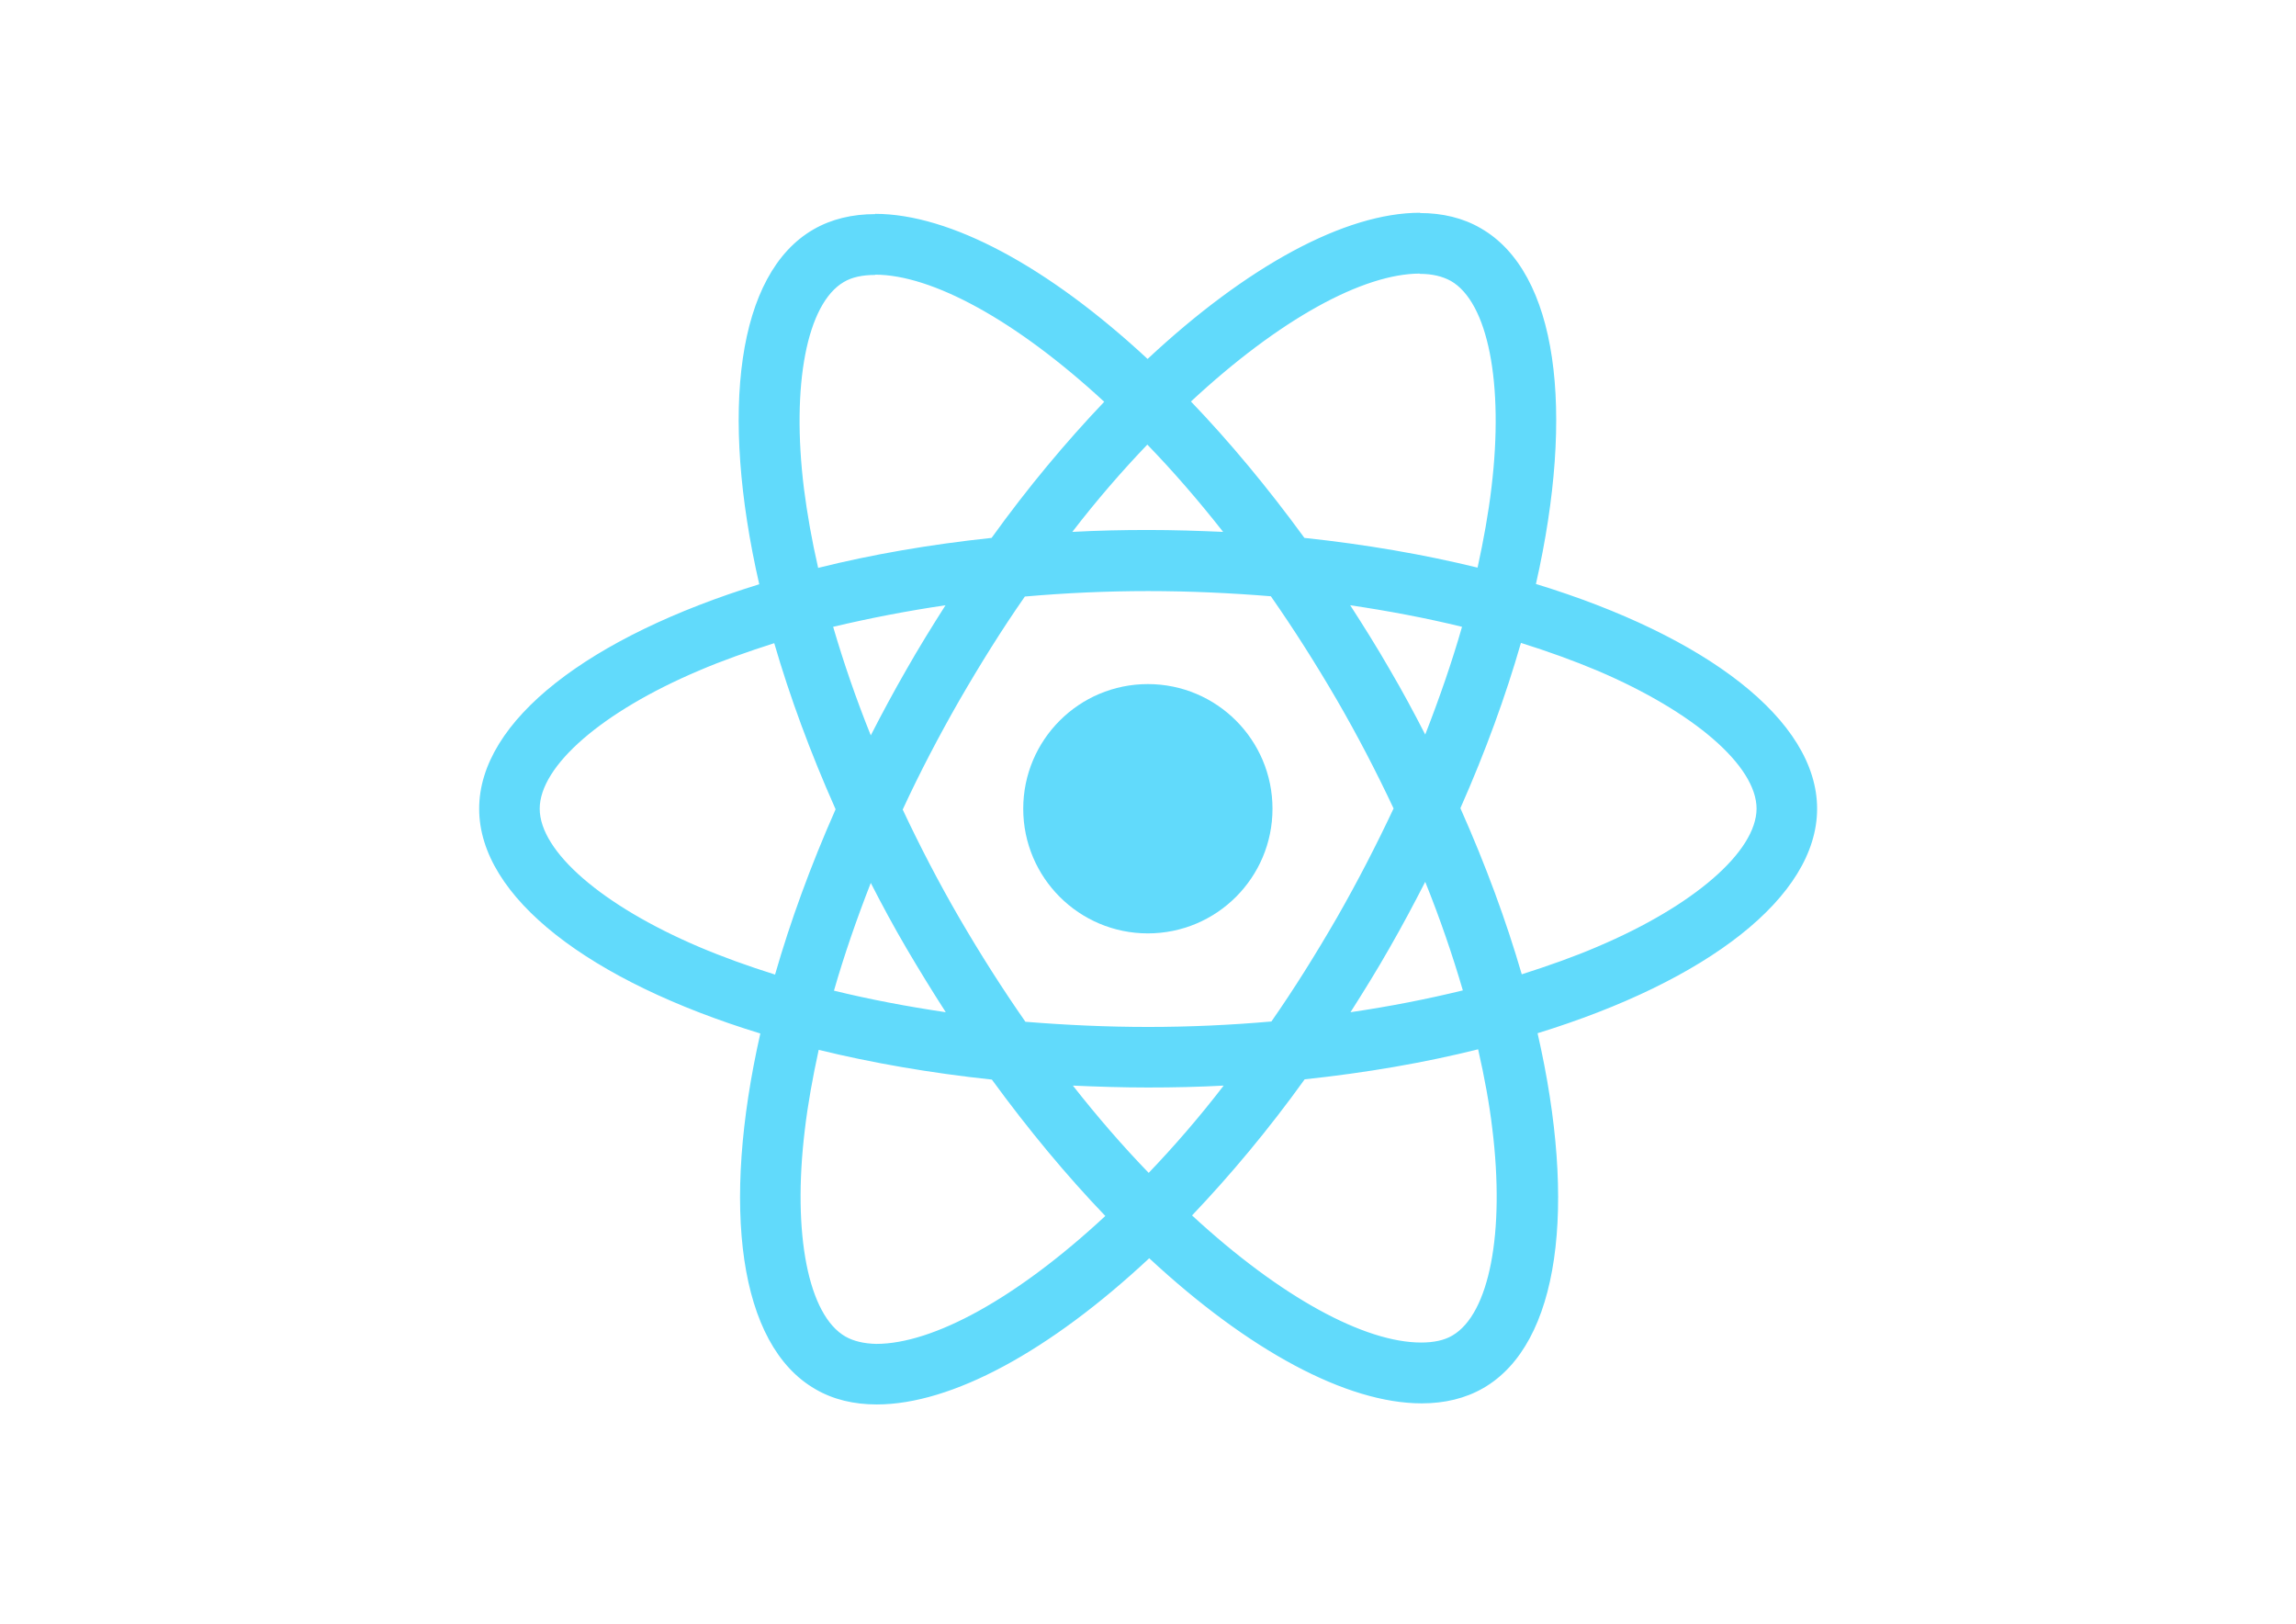
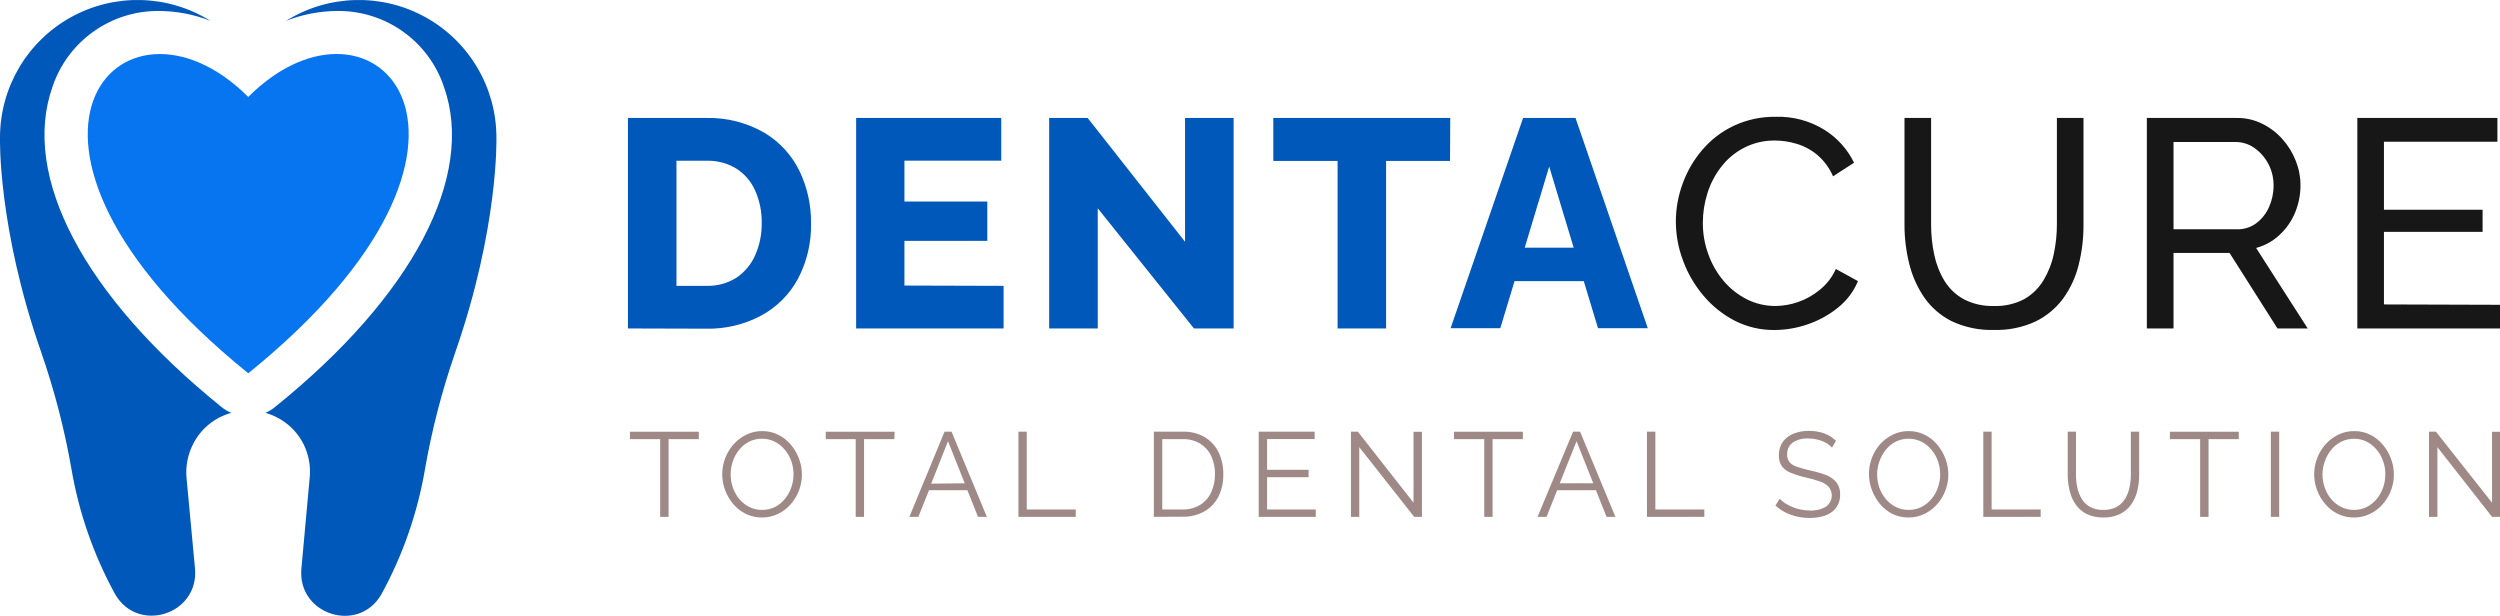
- <svg xmlns="http://www.w3.org/2000/svg" viewBox="0 0 841.9 595.3">
-   <g fill="#61DAFB">
-     <path d="M666.3 296.5c0-32.5-40.7-63.3-103.1-82.4 14.4-63.6 8-114.2-20.2-130.4-6.5-3.8-14.1-5.6-22.4-5.6v22.3c4.6 0 8.3.9 11.4 2.6 13.6 7.8 19.5 37.5 14.9 75.7-1.1 9.4-2.9 19.3-5.1 29.4-19.6-4.8-41-8.5-63.5-10.9-13.5-18.5-27.5-35.3-41.6-50 32.6-30.3 63.2-46.9 84-46.9V78c-27.5 0-63.5 19.6-99.9 53.6-36.4-33.8-72.4-53.2-99.9-53.2v22.3c20.7 0 51.4 16.5 84 46.6-14 14.7-28 31.4-41.3 49.9-22.6 2.4-44 6.1-63.6 11-2.3-10-4-19.7-5.2-29-4.7-38.2 1.1-67.9 14.6-75.8 3-1.8 6.9-2.6 11.5-2.6V78.5c-8.4 0-16 1.8-22.6 5.6-28.1 16.2-34.4 66.7-19.9 130.1-62.2 19.2-102.7 49.9-102.7 82.3 0 32.5 40.7 63.3 103.1 82.4-14.4 63.6-8 114.2 20.2 130.4 6.5 3.8 14.1 5.6 22.5 5.6 27.5 0 63.5-19.6 99.9-53.6 36.4 33.8 72.4 53.2 99.9 53.2 8.4 0 16-1.8 22.6-5.6 28.1-16.2 34.4-66.7 19.9-130.1 62-19.1 102.5-49.9 102.5-82.3zm-130.2-66.7c-3.7 12.9-8.3 26.2-13.5 39.5-4.1-8-8.4-16-13.1-24-4.6-8-9.5-15.8-14.4-23.4 14.2 2.1 27.9 4.7 41 7.9zm-45.8 106.5c-7.8 13.5-15.8 26.3-24.1 38.2-14.9 1.3-30 2-45.2 2-15.1 0-30.2-.7-45-1.9-8.3-11.9-16.4-24.6-24.2-38-7.6-13.1-14.5-26.4-20.8-39.8 6.2-13.4 13.2-26.8 20.7-39.9 7.8-13.5 15.8-26.3 24.1-38.2 14.9-1.3 30-2 45.2-2 15.1 0 30.2.7 45 1.9 8.3 11.9 16.4 24.6 24.2 38 7.6 13.1 14.5 26.4 20.8 39.8-6.3 13.4-13.2 26.8-20.7 39.9zm32.3-13c5.4 13.4 10 26.8 13.8 39.8-13.1 3.2-26.9 5.9-41.2 8 4.9-7.7 9.8-15.6 14.4-23.7 4.6-8 8.9-16.1 13-24.1zM421.2 430c-9.3-9.6-18.6-20.3-27.8-32 9 .4 18.2.7 27.5.7 9.4 0 18.7-.2 27.8-.7-9 11.7-18.3 22.4-27.5 32zm-74.4-58.9c-14.2-2.1-27.9-4.7-41-7.9 3.7-12.9 8.3-26.2 13.5-39.5 4.1 8 8.4 16 13.1 24 4.7 8 9.5 15.8 14.4 23.4zM420.7 163c9.3 9.6 18.6 20.3 27.8 32-9-.4-18.2-.7-27.5-.7-9.4 0-18.7.2-27.8.7 9-11.7 18.3-22.4 27.5-32zm-74 58.9c-4.9 7.7-9.8 15.6-14.4 23.7-4.6 8-8.9 16-13 24-5.4-13.4-10-26.8-13.8-39.8 13.1-3.1 26.9-5.8 41.2-7.9zm-90.5 125.2c-35.4-15.1-58.3-34.9-58.3-50.6 0-15.7 22.9-35.6 58.3-50.6 8.6-3.7 18-7 27.7-10.1 5.7 19.6 13.2 40 22.5 60.9-9.2 20.8-16.6 41.1-22.2 60.6-9.9-3.1-19.3-6.5-28-10.2zM310 490c-13.6-7.8-19.5-37.5-14.9-75.7 1.1-9.4 2.9-19.3 5.1-29.4 19.6 4.8 41 8.5 63.5 10.9 13.5 18.5 27.5 35.3 41.6 50-32.6 30.3-63.2 46.9-84 46.9-4.5-.1-8.3-1-11.3-2.7zm237.2-76.2c4.7 38.2-1.1 67.9-14.6 75.8-3 1.8-6.9 2.6-11.5 2.6-20.7 0-51.4-16.5-84-46.6 14-14.7 28-31.4 41.3-49.9 22.6-2.4 44-6.1 63.6-11 2.3 10.1 4.1 19.8 5.2 29.1zm38.5-66.7c-8.6 3.7-18 7-27.7 10.1-5.7-19.6-13.2-40-22.5-60.9 9.2-20.8 16.6-41.1 22.2-60.6 9.9 3.1 19.3 6.5 28.1 10.2 35.4 15.1 58.3 34.9 58.3 50.6-.1 15.7-23 35.6-58.4 50.6zM320.8 78.4z" />
-     <circle cx="420.9" cy="296.5" r="45.7" />
-     <path d="M520.5 78.1z" />
+ <svg xmlns="http://www.w3.org/2000/svg" viewBox="0 0 339.08 83.52">
+   <defs>
+     <style>.cls-1{fill:#0058bb}.cls-2{fill:#171717}.cls-3{fill:#9e8986}</style>
+   </defs>
+   <g id="Layer_2" data-name="Layer 2">
+     <g id="OBJECTS">
+       <path class="cls-1" d="M85.17 44.55V16h10.64a15 15 0 0 1 7.85 2 12.31 12.31 0 0 1 4.75 5.14 15.9 15.9 0 0 1 1.59 7.12 15.43 15.43 0 0 1-1.77 7.55 12.3 12.3 0 0 1-5 5 15.15 15.15 0 0 1-7.48 1.77Zm18.14-14.29a10.35 10.35 0 0 0-.88-4.4 6.78 6.78 0 0 0-2.57-3 7.41 7.41 0 0 0-4-1.06h-4.11v16.97h4.06a7.26 7.26 0 0 0 4.07-1.1 7.12 7.12 0 0 0 2.55-3.06 10.37 10.37 0 0 0 .88-4.35ZM136.12 38.77v5.78h-20V16h19.68v5.79h-13.13v5.54h11.24v5.34h-11.24v6.06ZM148.89 28.25v16.3h-6.59V16h5.22l13.21 16.79V16h6.59v28.55h-5.38ZM196.67 21.83H188v22.72h-6.58V21.83h-8.72V16h24ZM206.58 16h7.11l9.8 28.51h-6.75l-1.93-6.38h-9.39l-1.93 6.38h-6.74Zm6.86 17.59-3.32-11-3.32 11Z" />
+       <path class="cls-2" d="M227.3 30.06a14.82 14.82 0 0 1 .91-5.12 14.62 14.62 0 0 1 2.65-4.58 12.74 12.74 0 0 1 4.27-3.29 13 13 0 0 1 5.74-1.23 11.84 11.84 0 0 1 6.55 1.75 10.88 10.88 0 0 1 4.05 4.48l-2.85 1.84a8 8 0 0 0-2.15-2.91 7.83 7.83 0 0 0-2.81-1.5 10.2 10.2 0 0 0-2.95-.44 8.84 8.84 0 0 0-4.19 1 9.22 9.22 0 0 0-3.07 2.57 11.28 11.28 0 0 0-1.87 3.59 13.19 13.19 0 0 0-.62 4 12.22 12.22 0 0 0 .74 4.25 11.55 11.55 0 0 0 2.07 3.62 10.08 10.08 0 0 0 3.13 2.49 8.55 8.55 0 0 0 3.93.92 9.54 9.54 0 0 0 3-.52 9.29 9.29 0 0 0 2.94-1.63 7.59 7.59 0 0 0 2.23-2.87l3 1.65a9 9 0 0 1-2.73 3.61 13.44 13.44 0 0 1-4.12 2.26 14 14 0 0 1-4.48.76 11.59 11.59 0 0 1-5.38-1.26 13.86 13.86 0 0 1-4.23-3.38 15.7 15.7 0 0 1-2.77-4.73 15 15 0 0 1-.99-5.33ZM270.47 44.75a12.62 12.62 0 0 1-5.75-1.18 10 10 0 0 1-3.72-3.21 14 14 0 0 1-2.05-4.6 21.67 21.67 0 0 1-.64-5.3V16h3.61v14.46a19.58 19.58 0 0 0 .42 4.07 11.45 11.45 0 0 0 1.39 3.56 7.1 7.1 0 0 0 2.61 2.49 8.34 8.34 0 0 0 4.1.92 8.22 8.22 0 0 0 4.13-.94 7.2 7.2 0 0 0 2.6-2.56 11.4 11.4 0 0 0 1.39-3.56 19.15 19.15 0 0 0 .42-4V16h3.61v14.46a22.12 22.12 0 0 1-.66 5.48 13.18 13.18 0 0 1-2.11 4.56 10.21 10.21 0 0 1-3.75 3.11 12.57 12.57 0 0 1-5.6 1.14ZM291.18 44.55V16h12.21a7.48 7.48 0 0 1 3.45.79 8.85 8.85 0 0 1 2.73 2.08 9.69 9.69 0 0 1 1.81 2.94 8.86 8.86 0 0 1 .64 3.31 9.62 9.62 0 0 1-.74 3.73 8.57 8.57 0 0 1-2.09 3 7.39 7.39 0 0 1-3.19 1.78l7 10.92h-4.1l-6.5-10.24h-7.6v10.24Zm3.62-13.45h8.63a4.21 4.21 0 0 0 2.59-.82 5.56 5.56 0 0 0 1.73-2.19 7.06 7.06 0 0 0 .62-2.93 6.18 6.18 0 0 0-2.61-5.1 4.42 4.42 0 0 0-2.57-.8h-8.39ZM339.08 41.34v3.21h-19.35V16h19v3.22h-15.39v9.23h13.38v3h-13.38v9.84Z" />
+       <path class="cls-3" d="M94.78 59.56h-4.1V70.1h-1.14V59.56h-4.1v-1h9.34ZM103.36 70.19a5 5 0 0 1-2.2-.49 5.41 5.41 0 0 1-1.71-1.33 6.37 6.37 0 0 1-1.1-1.89 6.13 6.13 0 0 1 1.16-6.23 5.67 5.67 0 0 1 1.73-1.3 4.83 4.83 0 0 1 2.14-.48 4.72 4.72 0 0 1 2.2.51 5.19 5.19 0 0 1 1.7 1.35 6.42 6.42 0 0 1 1.09 1.88 6.09 6.09 0 0 1-1.15 6.21 5.3 5.3 0 0 1-1.72 1.29 4.83 4.83 0 0 1-2.14.48Zm-4.26-5.86a5.5 5.5 0 0 0 .3 1.81 5 5 0 0 0 .88 1.55 4.24 4.24 0 0 0 1.35 1.07 3.73 3.73 0 0 0 1.73.4 3.86 3.86 0 0 0 1.78-.41 4.35 4.35 0 0 0 1.34-1.11 4.79 4.79 0 0 0 .85-1.55 5.34 5.34 0 0 0 .3-1.76 5.51 5.51 0 0 0-.31-1.81 4.93 4.93 0 0 0-.89-1.54 4.13 4.13 0 0 0-1.35-1.08 4 4 0 0 0-3.48 0 4.18 4.18 0 0 0-1.34 1.1 5 5 0 0 0-.86 1.55 5.34 5.34 0 0 0-.3 1.78ZM121.3 59.56h-4.11V70.1h-1.13V59.56H112v-1h9.34ZM128.11 58.55h.95l4.79 11.55h-1.2l-1.44-3.61H126l-1.44 3.61h-1.22Zm2.74 7-2.27-5.71-2.28 5.76ZM138.13 70.1V58.55h1.13V69.1h6.65v1ZM156.5 70.1V58.55h3.91a5.61 5.61 0 0 1 3.06.78 4.88 4.88 0 0 1 1.84 2.08 6.73 6.73 0 0 1 .61 2.9 6.57 6.57 0 0 1-.67 3.06 4.84 4.84 0 0 1-1.91 2 5.73 5.73 0 0 1-2.93.71Zm8.29-5.79a5.62 5.62 0 0 0-.51-2.45 4 4 0 0 0-1.49-1.69 4.43 4.43 0 0 0-2.38-.61h-2.77v9.54h2.77a4.34 4.34 0 0 0 2.4-.64 4 4 0 0 0 1.48-1.72 5.77 5.77 0 0 0 .5-2.43ZM178.46 69.1v1h-7.74V58.55h7.59v1h-6.45v4.17h5.63v1h-5.63v4.38ZM184.36 60.65v9.45h-1.13V58.55h.94l7.55 9.63v-9.61h1.14V70.1h-1.05ZM206.55 59.56h-4.11V70.1h-1.13V59.56h-4.1v-1h9.34ZM213.36 58.55h.95l4.79 11.55h-1.2l-1.44-3.61h-5.26l-1.44 3.61h-1.22Zm2.74 7-2.27-5.71-2.28 5.71ZM223.38 70.1V58.55h1.14V69.1h6.64v1ZM248.48 60.72a3 3 0 0 0-.56-.5 3.86 3.86 0 0 0-.73-.38 4.64 4.64 0 0 0-.87-.26 4.46 4.46 0 0 0-1-.1 3.45 3.45 0 0 0-2.22.58 1.89 1.89 0 0 0-.7 1.56 1.62 1.62 0 0 0 .33 1.08 2.29 2.29 0 0 0 1.05.63c.47.16 1.08.33 1.81.5a13.74 13.74 0 0 1 2.13.62 3.33 3.33 0 0 1 1.38 1 2.57 2.57 0 0 1 .48 1.65 2.87 2.87 0 0 1-.31 1.38 2.66 2.66 0 0 1-.86 1 3.84 3.84 0 0 1-1.31.58 7.23 7.23 0 0 1-1.67.19 8 8 0 0 1-1.71-.19 7.31 7.31 0 0 1-1.55-.55 6.24 6.24 0 0 1-1.36-.94l.57-.93a4.07 4.07 0 0 0 .73.61 7.24 7.24 0 0 0 1 .52 5.61 5.61 0 0 0 1.14.34 5.7 5.7 0 0 0 1.25.13 3.86 3.86 0 0 0 2.15-.51A1.85 1.85 0 0 0 248 66a2.87 2.87 0 0 0-1.16-.7 15.64 15.64 0 0 0-1.92-.54 12.68 12.68 0 0 1-2-.62 2.76 2.76 0 0 1-1.24-.9 2.47 2.47 0 0 1-.41-1.48 3.08 3.08 0 0 1 .53-1.82 3.29 3.29 0 0 1 1.45-1.12 5.61 5.61 0 0 1 2.12-.38 5.83 5.83 0 0 1 1.42.16 5.19 5.19 0 0 1 1.22.44 4.94 4.94 0 0 1 1 .74ZM258.86 70.19a5 5 0 0 1-2.2-.49 5.41 5.41 0 0 1-1.66-1.33 6.37 6.37 0 0 1-1.1-1.89 6.13 6.13 0 0 1 1.1-6.23 5.67 5.67 0 0 1 1.73-1.3 4.83 4.83 0 0 1 2.14-.48 4.72 4.72 0 0 1 2.2.51 5.19 5.19 0 0 1 1.7 1.35 6.42 6.42 0 0 1 1.09 1.88 6.09 6.09 0 0 1-1.15 6.21 5.3 5.3 0 0 1-1.71 1.29 4.83 4.83 0 0 1-2.14.48Zm-4.26-5.86a5.5 5.5 0 0 0 .3 1.81 5 5 0 0 0 .88 1.55 4.24 4.24 0 0 0 1.35 1.07 3.73 3.73 0 0 0 1.73.4 3.86 3.86 0 0 0 1.78-.41 4.35 4.35 0 0 0 1.36-1.11 4.79 4.79 0 0 0 .85-1.55 5.34 5.34 0 0 0 .3-1.76 5.51 5.51 0 0 0-.31-1.81 4.93 4.93 0 0 0-.89-1.54 4.13 4.13 0 0 0-1.35-1.08 4 4 0 0 0-3.48 0 4.18 4.18 0 0 0-1.34 1.1 5 5 0 0 0-.86 1.55 5.34 5.34 0 0 0-.32 1.78ZM269 70.1V58.55h1.13V69.1h6.65v1ZM285.29 70.19a5 5 0 0 1-2.3-.49 4 4 0 0 1-1.49-1.31 5.52 5.52 0 0 1-.8-1.87 8.89 8.89 0 0 1-.25-2.14v-5.83h1.12v5.83a8.52 8.52 0 0 0 .18 1.75 5.07 5.07 0 0 0 .61 1.55 3 3 0 0 0 1.13 1.08 3.62 3.62 0 0 0 1.79.4 3.68 3.68 0 0 0 1.82-.41 3.25 3.25 0 0 0 1.14-1.1 5.08 5.08 0 0 0 .59-1.54 8.4 8.4 0 0 0 .18-1.73v-5.83h1.13v5.83a8.92 8.92 0 0 1-.26 2.21 5.29 5.29 0 0 1-.83 1.85 4 4 0 0 1-1.5 1.27 4.87 4.87 0 0 1-2.26.48ZM303.65 59.56h-4.1V70.1h-1.14V59.56h-4.1v-1h9.34ZM308 70.1V58.55h1.13V70.1ZM319.28 70.19a5 5 0 0 1-2.2-.49 5.26 5.26 0 0 1-1.7-1.33 6.19 6.19 0 0 1-1.11-1.89 6.13 6.13 0 0 1 1.16-6.23 5.67 5.67 0 0 1 1.73-1.3 4.83 4.83 0 0 1 2.14-.48 4.76 4.76 0 0 1 2.21.51 5.26 5.26 0 0 1 1.69 1.35 6.21 6.21 0 0 1 1.09 1.88 6.09 6.09 0 0 1-1.15 6.21 5.19 5.19 0 0 1-1.72 1.29 4.8 4.8 0 0 1-2.14.48ZM315 64.33a5.26 5.26 0 0 0 .31 1.81 4.81 4.81 0 0 0 .87 1.55 4.17 4.17 0 0 0 1.36 1.07 3.69 3.69 0 0 0 1.72.4 3.83 3.83 0 0 0 1.78-.41 4.51 4.51 0 0 0 1.35-1.11 5.2 5.2 0 0 0 .85-1.55 5.6 5.6 0 0 0 .29-1.76 5.26 5.26 0 0 0-.31-1.81 4.9 4.9 0 0 0-.88-1.54A4.28 4.28 0 0 0 321 59.9a3.78 3.78 0 0 0-1.72-.39 3.83 3.83 0 0 0-1.76.41 4.18 4.18 0 0 0-1.34 1.1 5.22 5.22 0 0 0-.86 1.55 5.34 5.34 0 0 0-.32 1.76ZM330.59 60.65v9.45h-1.14V58.55h.94l7.61 9.63v-9.61h1.13V70.1H338Z" />
+       <path class="cls-1" d="M31.37 56a5.62 5.62 0 0 1-1.37-.83C11.38 40.13 2.83 23.9 7.12 11.77A15.09 15.09 0 0 1 21.69 1.49a19.13 19.13 0 0 1 6.85 1.34A18.66 18.66 0 0 0 0 18.66s-.34 12.15 5.61 29.18a101 101 0 0 1 4.07 15.71 54.43 54.43 0 0 0 5.91 17C18.68 86 27 83.36 26.45 77.12L25.3 64.84a8.42 8.42 0 0 1 .9-4.63A8.2 8.2 0 0 1 31.37 56ZM67.33 18.66A18.66 18.66 0 0 0 38.79 2.83a19.18 19.18 0 0 1 6.86-1.34 15.08 15.08 0 0 1 14.56 10.28C64.5 23.9 56 40.13 37.34 55.17A5.62 5.62 0 0 1 36 56a8.29 8.29 0 0 1 5.17 4.23 8.42 8.42 0 0 1 .83 4.61l-1.12 12.28c-.58 6.24 7.77 8.91 10.86 3.46a54.18 54.18 0 0 0 5.91-17 102.11 102.11 0 0 1 4.07-15.71c5.95-17.06 5.61-29.21 5.61-29.21Z" />
+       <path d="M33.67 13.15c-17.14-17.13-38.93 6 0 37.48C72.59 19.16 50.8-4 33.67 13.15Z" fill="#0775ef" />
+     </g>
  </g>
</svg>
